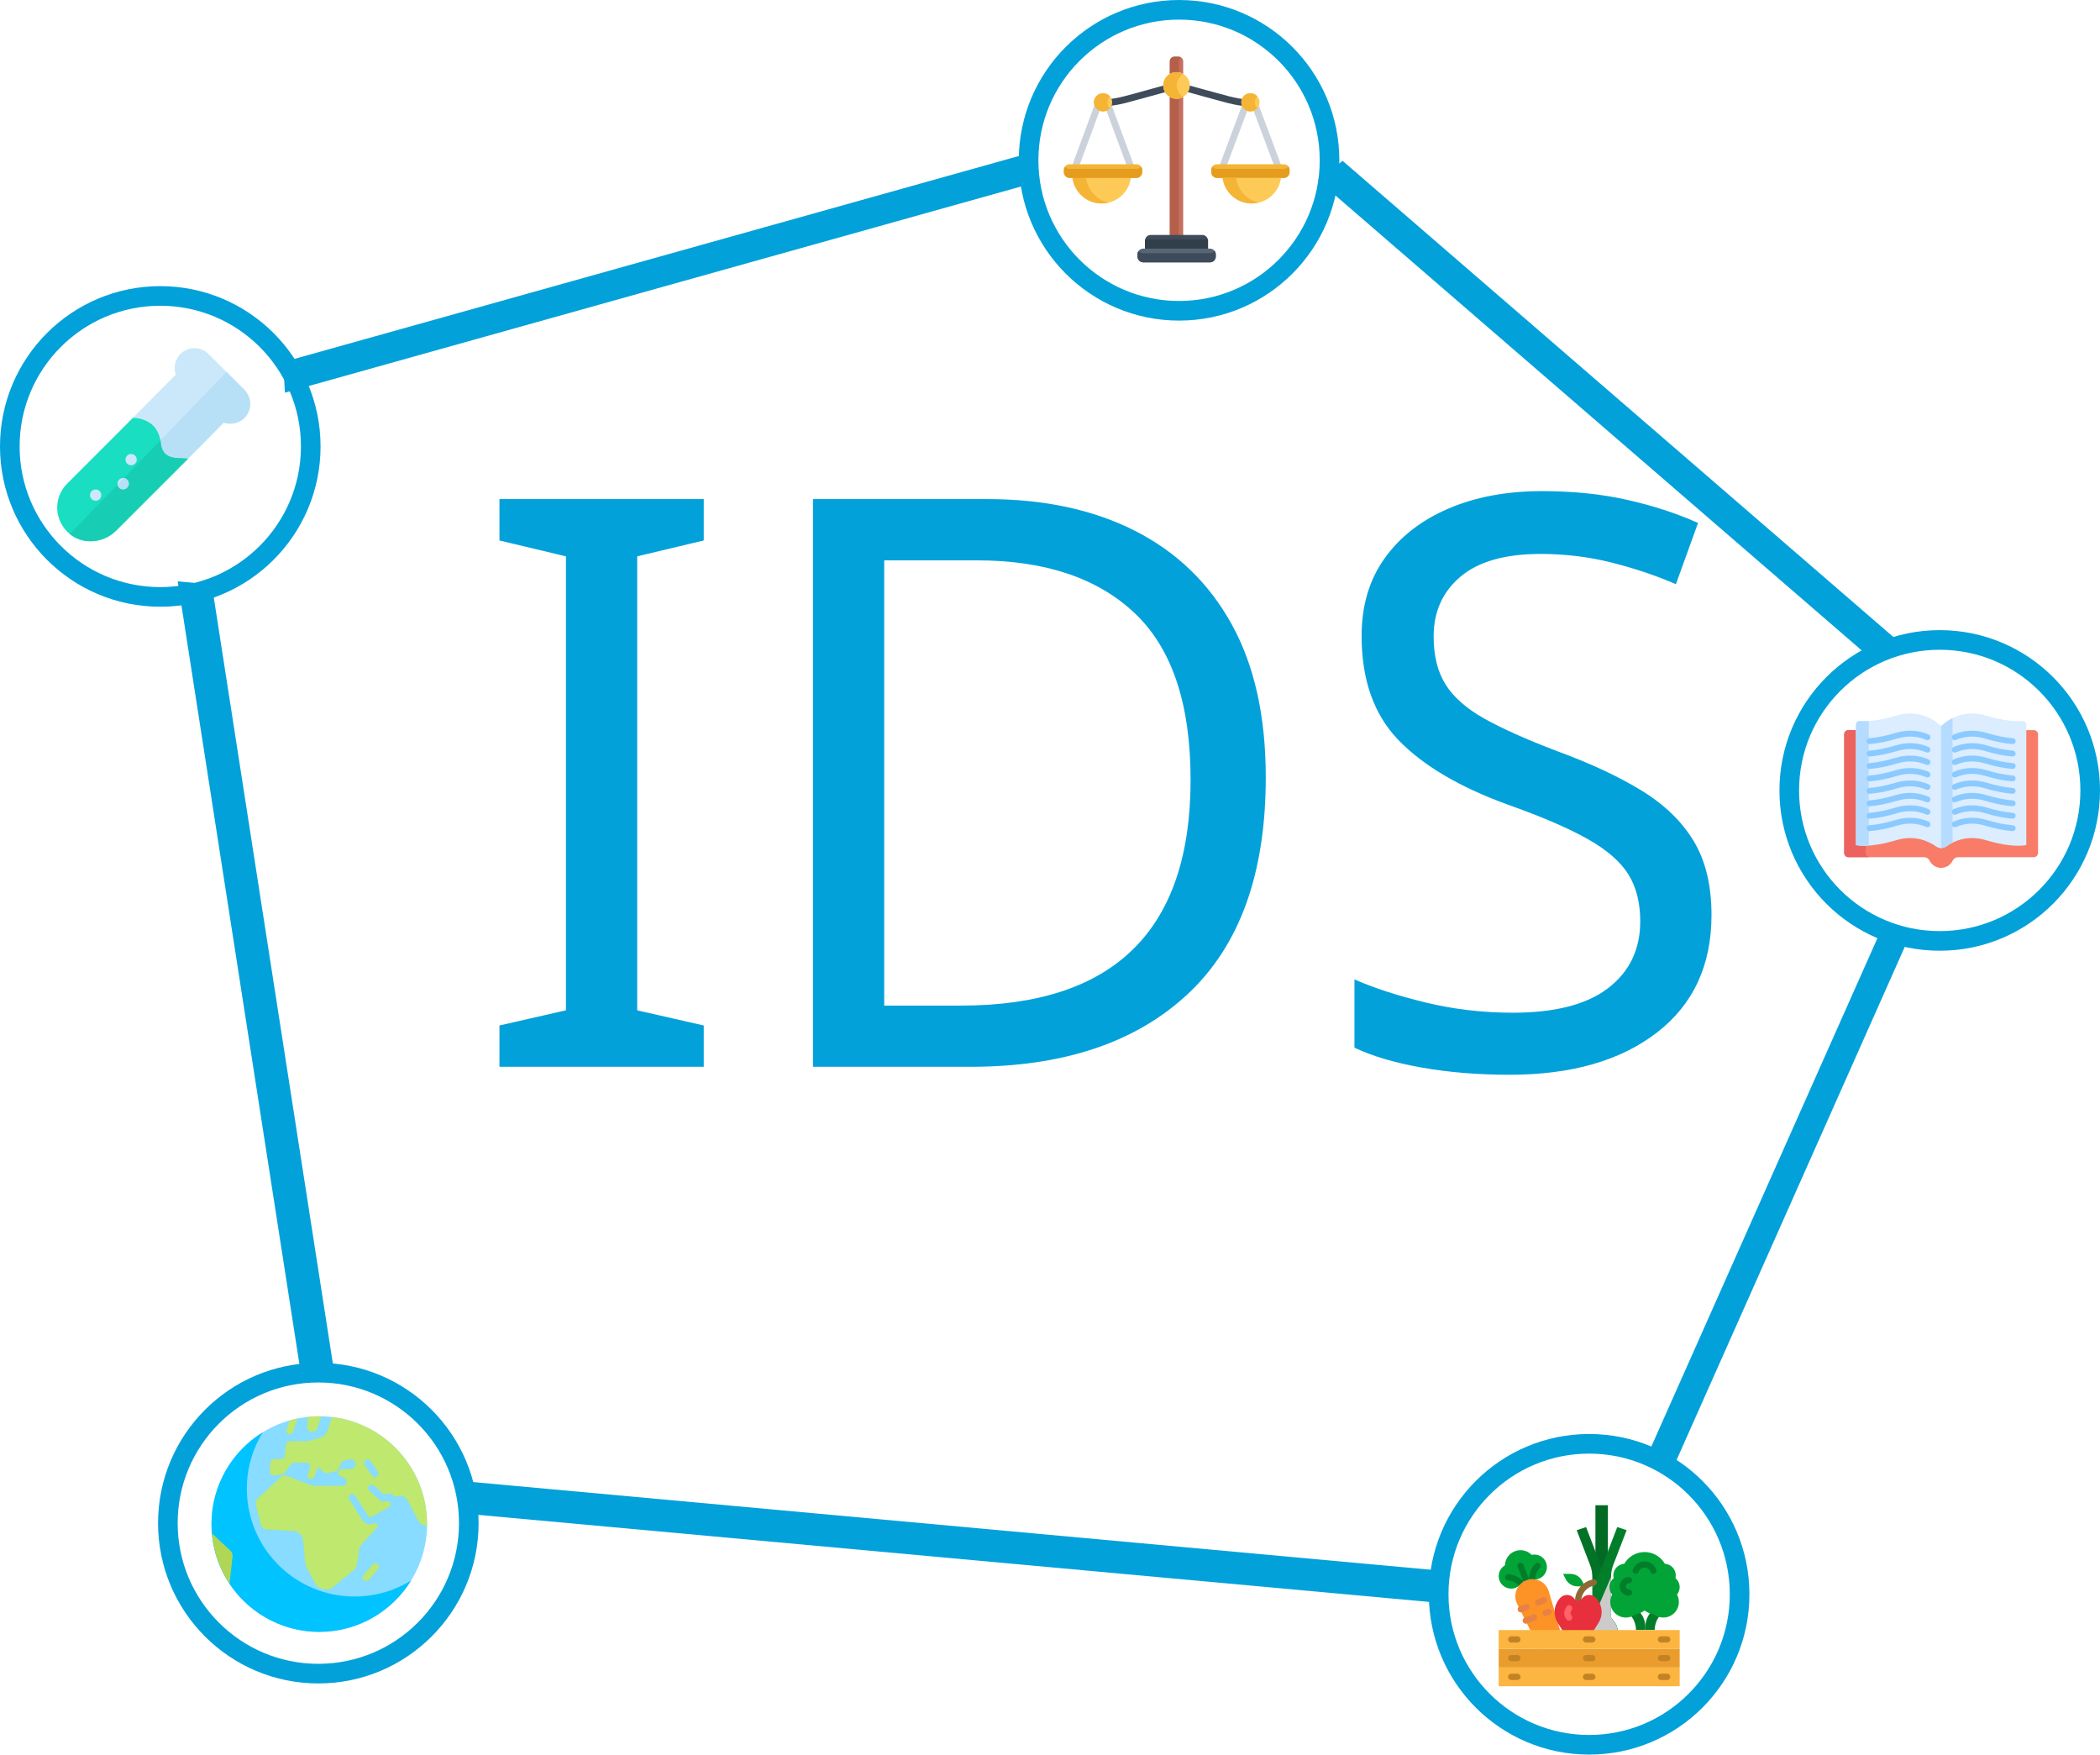
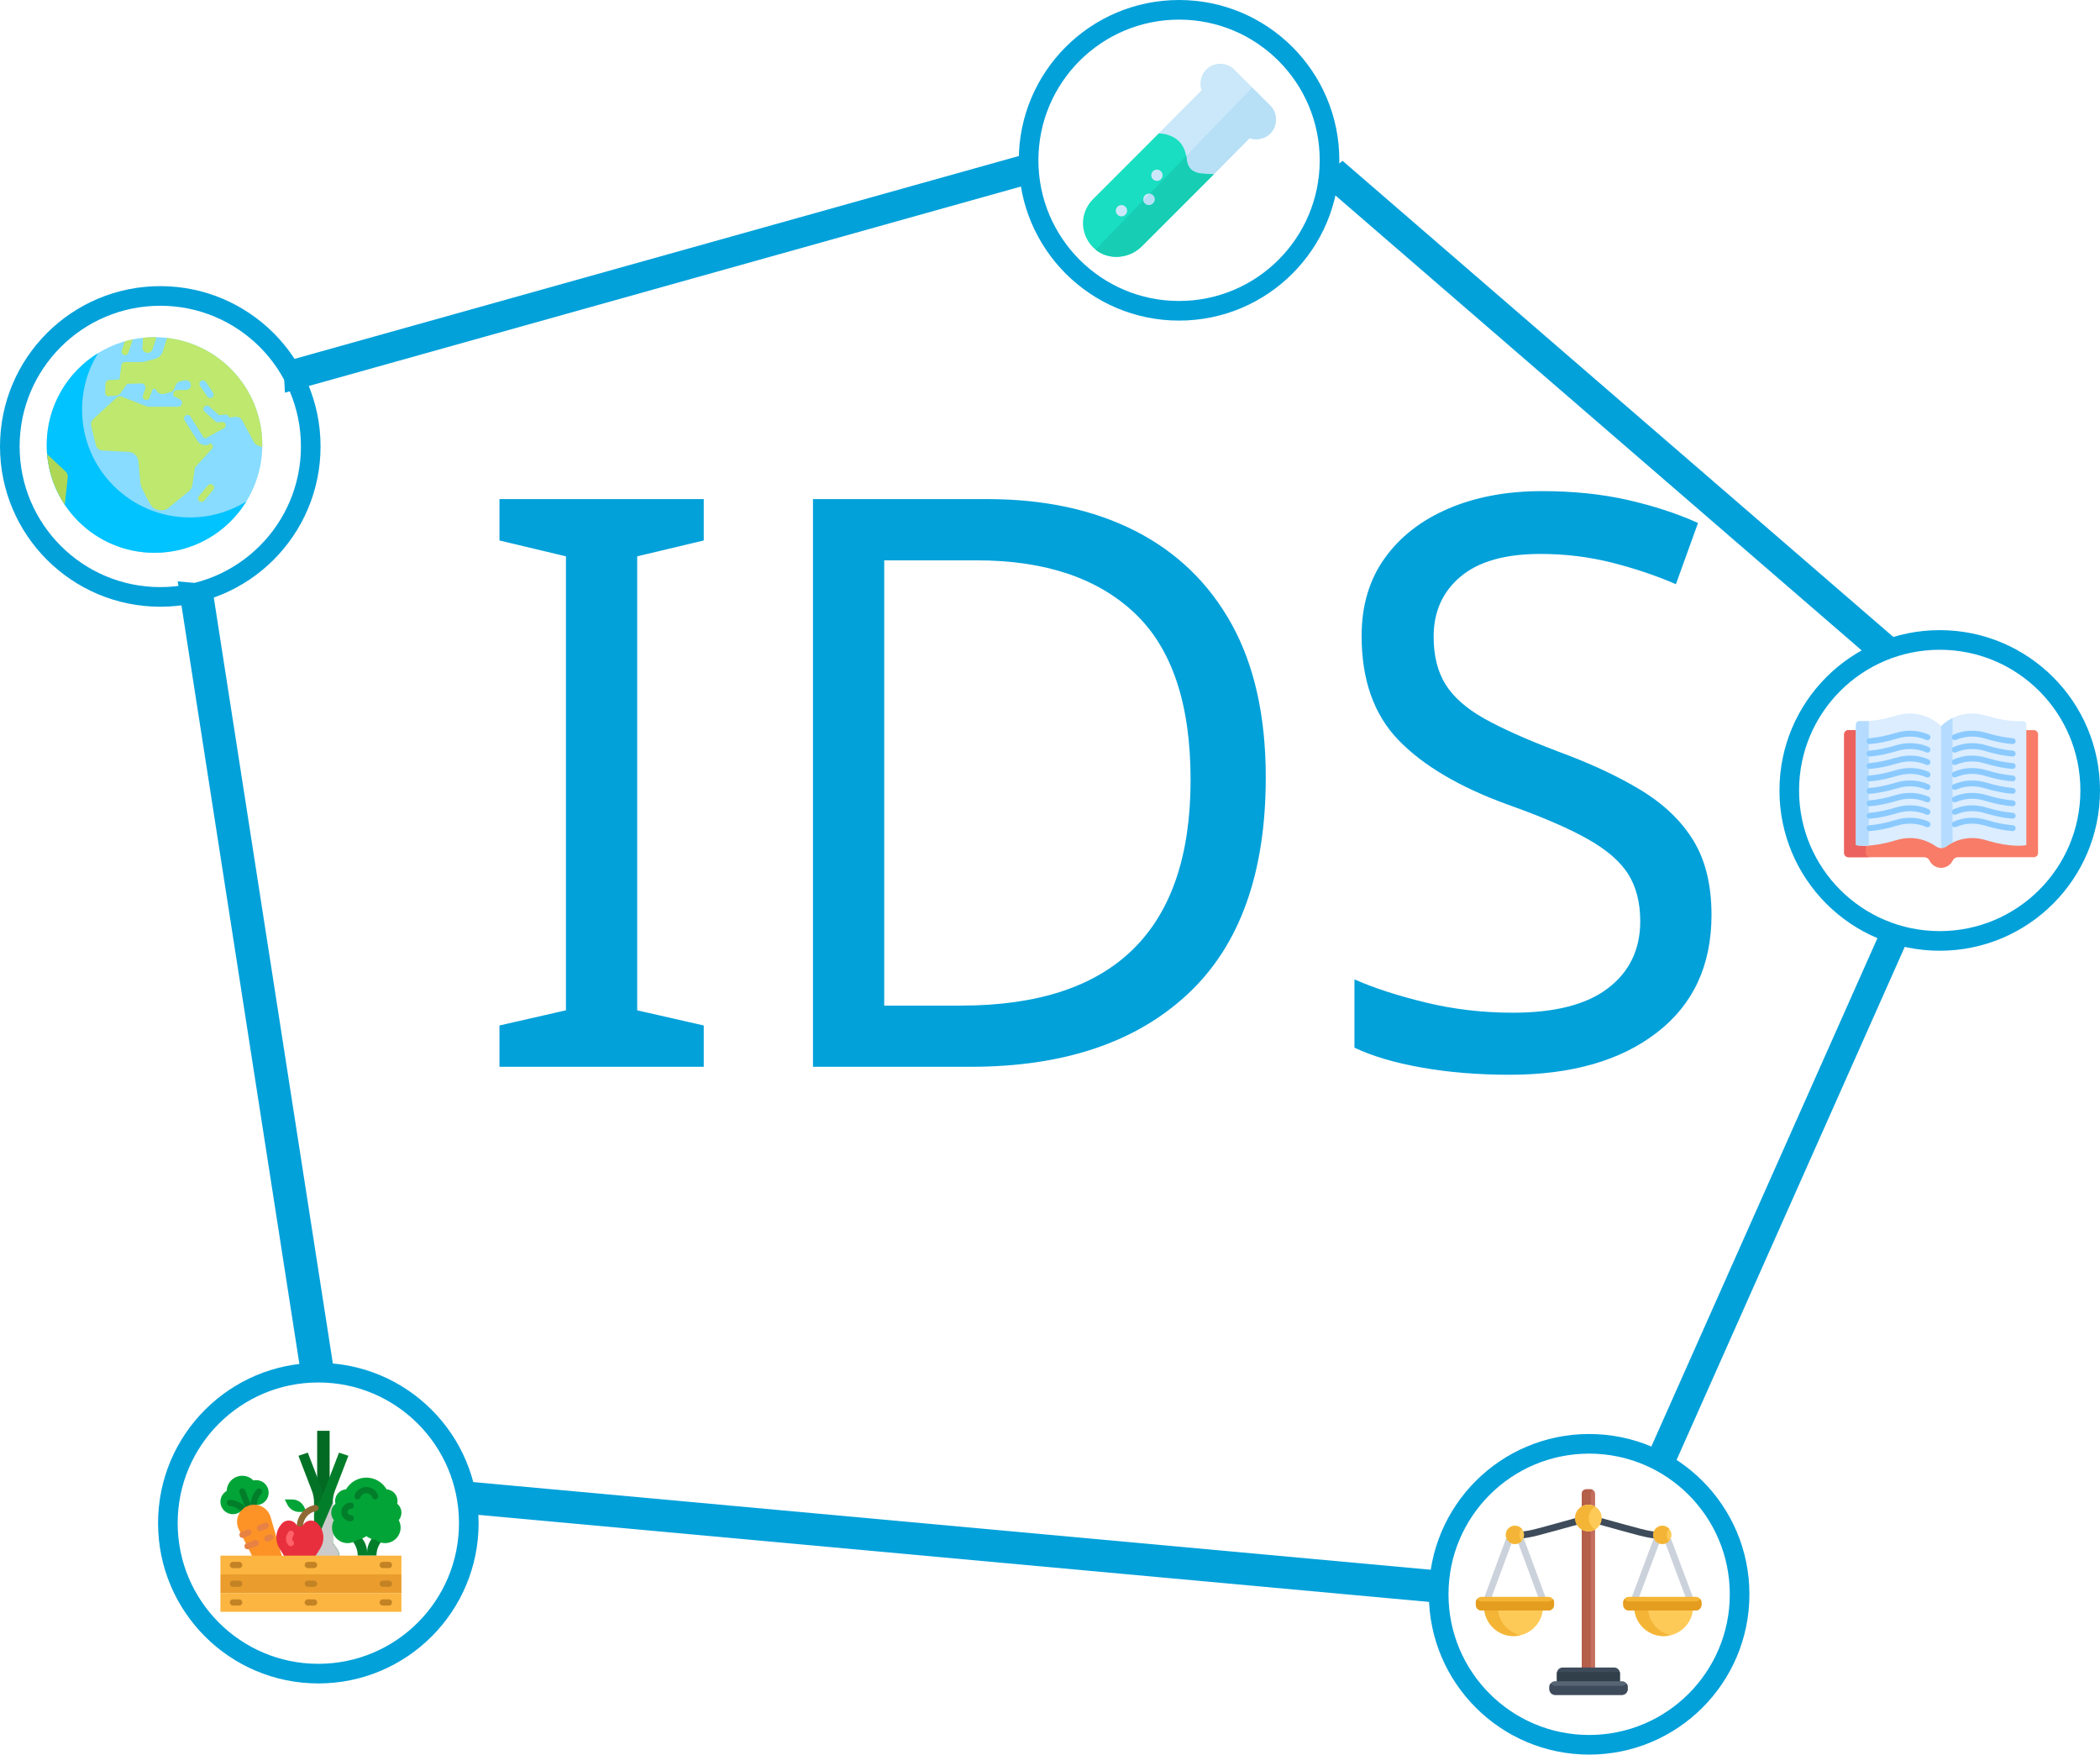
<svg xmlns="http://www.w3.org/2000/svg" width="466.43" height="389.659" version="1.1" id="svg4">
  <defs id="defs8" />
  <text xml:space="preserve" style="font-style:normal;font-variant:normal;font-weight:normal;font-stretch:normal;font-size:176.202px;line-height:1.25;font-family:'TheSans B6 SemiBold';-inkscape-font-specification:'TheSans B6 SemiBold, ';letter-spacing:0px;word-spacing:0px;fill:#03a1da;fill-opacity:1;stroke:none;stroke-width:4.405" x="104.121" y="236.417" id="text830" transform="scale(0.9979162,1.002088)">
    <tspan id="tspan828" x="104.121" y="236.417" style="font-style:normal;font-variant:normal;font-weight:normal;font-stretch:normal;font-family:'TheSans B6 SemiBold';-inkscape-font-specification:'TheSans B6 SemiBold, ';fill:#03a1da;fill-opacity:1;stroke-width:4.405">IDS</tspan>
  </text>
  <flowRoot xml:space="preserve" id="flowRoot819-3" style="font-style:normal;font-weight:normal;font-size:40px;line-height:1.25;font-family:sans-serif;letter-spacing:0px;word-spacing:0px;fill:#03a1da;fill-opacity:1;stroke:none" transform="matrix(0.06832167,0,0,0.06832167,89.58225,245.8653)">
    <flowRegion id="flowRegion821-6" style="fill:#03a1da;fill-opacity:1">
      <rect id="rect823-7" width="3657.31" height="1009.874" x="389.761" y="75.209" style="fill:#03a1da;fill-opacity:1" />
    </flowRegion>
    <flowPara style="font-style:normal;font-variant:normal;font-weight:normal;font-stretch:normal;font-size:320px;font-family:'TheSans B6 SemiBold';-inkscape-font-specification:'TheSans B6 SemiBold, ';fill:#03a1da;fill-opacity:1" id="flowPara4563">Institute of Data Science</flowPara>
  </flowRoot>
-   <g id="g882" transform="matrix(0.09789968,0,0,0.09789968,236.2997,10.36019)">
+   <g id="g882" transform="matrix(0.09789968,0,0,0.09789968,327.7892,328.5073)">
    <path id="path818" d="m 151.977,297.818 c -4.385,32.7 -32.377,57.924 -66.278,57.924 -33.901,0 -61.892,-25.224 -66.278,-57.924 z" style="fill:#feca57" />
    <path id="path820" d="M 148.13,284.974 90.424,128.943 c -1.48,-4.002 0.564,-8.447 4.567,-9.927 4.001,-1.482 8.447,0.564 9.927,4.567 l 57.706,156.031 c 1.48,4.002 -0.564,8.447 -4.567,9.927 -3.997,1.479 -8.445,-0.561 -9.927,-4.567 z" style="fill:#ccd2db" />
    <path id="path822" d="m 19.566,289.541 c -4.002,-1.48 -6.047,-5.925 -4.567,-9.927 L 72.705,123.583 c 1.48,-4.002 5.922,-6.049 9.927,-4.567 4.002,1.48 6.047,5.925 4.567,9.927 L 29.493,284.974 c -1.48,4.002 -5.925,6.047 -9.927,4.567 z" style="fill:#ccd2db" />
    <path id="path824" d="m 353.916,289.531 c -3.997,-1.495 -6.025,-5.948 -4.53,-9.944 l 57.706,-154.278 c 1.496,-3.997 5.948,-6.024 9.944,-4.53 3.997,1.495 6.026,5.948 4.53,9.944 L 363.86,285.001 c -1.495,3.997 -5.948,6.024 -9.944,4.53 z" style="fill:#ccd2db" />
    <path id="path826" d="M 482.517,285.001 424.811,130.723 c -1.495,-3.997 0.533,-8.449 4.53,-9.944 3.998,-1.494 8.449,0.533 9.944,4.53 l 57.706,154.278 c 1.495,3.997 -0.533,8.449 -4.53,9.944 -3.994,1.494 -8.448,-0.531 -9.944,-4.53 z" style="fill:#ccd2db" />
    <g id="g830">
      <path id="path828" d="m 101.321,134.48 c -3.942,0 -7.308,-3.002 -7.684,-7.005 -0.399,-4.249 2.722,-8.017 6.971,-8.416 25.676,-2.411 32.516,-5.334 134.295,-33.25 4.115,-1.128 8.367,1.292 9.496,5.408 1.129,4.115 -1.292,8.367 -5.408,9.496 -102.314,28.063 -109.932,31.197 -136.938,33.733 -0.246,0.023 -0.49,0.034 -0.732,0.034 z" style="fill:#3e4b5a" />
    </g>
    <g id="g834">
      <path id="path832" d="m 412.574,135.02 c -0.242,0 -0.485,-0.011 -0.731,-0.034 -28.034,-2.633 -35.536,-5.772 -142.381,-35.077 -4.115,-1.129 -6.537,-5.38 -5.408,-9.496 1.129,-4.115 5.382,-6.536 9.496,-5.408 106.996,29.346 113.421,32.123 139.738,34.594 4.249,0.399 7.37,4.167 6.971,8.416 -0.376,4.003 -3.743,7.005 -7.685,7.005 z" style="fill:#3e4b5a" />
    </g>
    <path id="path836" d="m 255.49,57.83 c 5.529,0 10.707,1.495 15.163,4.091 V 33.249 c 0,-5.782 -4.687,-10.47 -10.47,-10.47 h -9.387 c -5.782,0 -10.47,4.688 -10.47,10.47 v 28.672 c 4.458,-2.598 9.635,-4.091 15.164,-4.091 z" style="fill:#c46f5f" />
    <path id="path838" d="M 270.653,430.215 V 114.078 c -4.456,2.597 -9.634,4.091 -15.163,4.091 -5.529,0 -10.707,-1.495 -15.163,-4.091 v 316.137 z" style="fill:#c46f5f" />
    <g id="g842">
      <path id="path840" d="m 260.738,33.249 c 0,-3.757 1.985,-7.042 4.958,-8.889 -1.602,-0.996 -3.487,-1.581 -5.512,-1.581 h -9.387 c -5.782,0 -10.47,4.688 -10.47,10.47 v 28.672 c 4.456,-2.598 9.634,-4.091 15.163,-4.091 1.792,0 3.542,0.173 5.248,0.473 z" style="fill:#b45f4a" />
    </g>
    <g id="g846">
      <path id="path844" d="m 255.49,118.17 c -5.529,0 -10.707,-1.494 -15.163,-4.091 v 316.137 h 20.411 v -312.52 c -1.706,0.301 -3.456,0.474 -5.248,0.474 z" style="fill:#b45f4a" />
    </g>
    <path id="path848" d="m 347.374,266.77 h 151.63 c 7.148,0 12.997,5.848 12.997,12.997 v 5.055 c 0,7.148 -5.849,12.997 -12.997,12.997 h -151.63 c -7.148,0 -12.997,-5.848 -12.997,-12.997 v -5.055 c 0,-7.149 5.849,-12.997 12.997,-12.997 z" style="fill:#f4b537" />
    <path id="path850" d="M 499.003,277.213 H 347.374 c -4.235,0 -8.002,-2.062 -10.379,-5.222 -1.635,2.174 -2.618,4.862 -2.618,7.775 v 5.055 c 0,7.148 5.848,12.997 12.997,12.997 h 151.629 c 7.148,0 12.997,-5.848 12.997,-12.997 v -5.055 c 0,-2.913 -0.983,-5.602 -2.618,-7.775 -2.377,3.16 -6.143,5.222 -10.379,5.222 z" style="fill:#e59d1f" />
    <path id="path852" d="m 492.579,297.818 c -4.385,32.7 -32.377,57.924 -66.278,57.924 -33.901,0 -61.892,-25.224 -66.278,-57.924 z" style="fill:#feca57" />
    <path id="path854" d="M 50.329,297.818 H 19.421 c 4.386,32.7 32.377,57.924 66.278,57.924 5.32,0 10.493,-0.622 15.454,-1.796 -26.65,-6.306 -47.127,-28.559 -50.824,-56.128 z" style="fill:#f4b537" />
    <path id="path856" d="m 390.931,297.818 h -30.907 c 4.386,32.7 32.377,57.924 66.278,57.924 5.32,0 10.493,-0.622 15.454,-1.796 -26.651,-6.306 -47.127,-28.559 -50.825,-56.128 z" style="fill:#f4b537" />
    <circle id="circle858" r="20.712" cy="126.263" cx="88.812" style="fill:#feca57" />
    <circle id="circle860" r="20.712" cy="126.263" cx="423.189" style="fill:#feca57" />
    <path id="path862" d="M 313.976,427.125 H 197.005 c -7.148,0 -12.997,5.848 -12.997,12.997 v 21.142 h 142.965 v -21.142 c 0,-7.149 -5.849,-12.997 -12.997,-12.997 z" style="fill:#3e4b5a" />
    <path id="path864" d="m 184.264,437.568 c -0.167,0.827 -0.257,1.68 -0.257,2.553 v 21.142 h 142.965 v -21.142 c 0,-0.874 -0.09,-1.727 -0.257,-2.553 z" style="fill:#303f49" />
    <path id="path866" d="m 331.581,458.173 h -151.63 c -7.148,0 -12.997,5.848 -12.997,12.997 v 5.055 c 0,7.148 5.849,12.997 12.997,12.997 h 151.63 c 7.148,0 12.997,-5.848 12.997,-12.997 v -5.055 c 0,-7.149 -5.849,-12.997 -12.997,-12.997 z" style="fill:#576574" />
    <path id="path868" d="m 331.581,468.616 h -151.63 c -4.235,0 -8.002,-2.062 -10.378,-5.222 -1.635,2.174 -2.618,4.862 -2.618,7.775 v 5.055 c 0,7.148 5.849,12.997 12.997,12.997 h 151.63 c 7.148,0 12.997,-5.848 12.997,-12.997 v -5.055 c 0,-2.913 -0.983,-5.602 -2.618,-7.775 -2.378,3.16 -6.145,5.222 -10.38,5.222 z" style="fill:#3e4b5a" />
    <circle id="circle870" r="30.17" cy="87.999" cx="255.49" style="fill:#feca57" />
    <path id="path872" d="m 99.007,126.263 c 0,-5.287 1.998,-10.096 5.258,-13.756 -3.794,-4.258 -9.302,-6.956 -15.454,-6.956 -11.439,0 -20.712,9.273 -20.712,20.712 0,11.439 9.273,20.712 20.712,20.712 6.152,0 11.66,-2.697 15.454,-6.956 -3.26,-3.66 -5.258,-8.469 -5.258,-13.756 z" style="fill:#f4b537" />
    <path id="path874" d="m 433.385,126.263 c 0,-5.287 1.998,-10.096 5.258,-13.756 -3.793,-4.258 -9.302,-6.956 -15.454,-6.956 -11.439,0 -20.712,9.273 -20.712,20.712 0,11.439 9.273,20.712 20.712,20.712 6.152,0 11.66,-2.697 15.454,-6.956 -3.261,-3.66 -5.258,-8.469 -5.258,-13.756 z" style="fill:#f4b537" />
    <path id="path876" d="m 256.228,87.999 c 0,-11.013 5.904,-20.644 14.716,-25.912 -4.52,-2.702 -9.804,-4.258 -15.454,-4.258 -16.662,0 -30.17,13.508 -30.17,30.17 0,16.662 13.508,30.17 30.17,30.17 5.649,0 10.933,-1.556 15.454,-4.258 -8.813,-5.267 -14.716,-14.899 -14.716,-25.912 z" style="fill:#f4b537" />
    <path id="path878" d="m 12.997,266.77 h 151.63 c 7.148,0 12.997,5.848 12.997,12.997 v 5.055 c 0,7.148 -5.849,12.997 -12.997,12.997 H 12.997 C 5.848,297.818 0,291.969 0,284.821 v -5.055 C 0,272.618 5.848,266.77 12.997,266.77 Z" style="fill:#f4b537" />
    <path id="path880" d="M 164.626,277.213 H 12.997 c -4.235,0 -8.002,-2.062 -10.379,-5.222 C 0.983,274.165 0,276.853 0,279.766 v 5.055 c 0,7.148 5.848,12.997 12.997,12.997 h 151.629 c 7.148,0 12.997,-5.848 12.997,-12.997 v -5.055 c 0,-2.913 -0.983,-5.602 -2.618,-7.775 -2.377,3.16 -6.144,5.222 -10.379,5.222 z" style="fill:#e59d1f" />
  </g>
-   <g id="g4783" transform="matrix(0.09351828,0,0,0.09351828,46.97246,314.5262)">
+   <g id="g4783" transform="matrix(0.09351828,0,0,0.09351828,10.37669,74.88294)">
    <circle id="circle4707" r="256" cy="256" cx="256" style="fill:#87dcff" />
    <path id="path4709" d="M 285.809,1.783 275.24,34.711 c -2.558,7.969 -8.966,14.108 -17.038,16.321 l -26.512,7.269 c -2.134,0.585 -4.338,0.882 -6.551,0.882 h -39.672 c -4.139,0 -7.638,3.064 -8.185,7.166 l -4.55,34.124 -25.34,1.327 c -4.261,0.223 -7.65,3.655 -7.82,7.918 l -0.877,22.023 c -0.198,4.959 3.992,8.971 8.937,8.559 l 16.882,-1.407 c 4.34,-0.362 8.304,-2.61 10.842,-6.149 l 15.613,-21.776 33.393,-1.193 c 7.142,-0.255 12.188,6.931 9.595,13.591 -5.819,14.943 -5.827,16.223 -5.827,17.537 0,4.565 3.694,8.258 8.258,8.258 4.081,0 7.476,-2.968 8.137,-6.855 0.564,-1.903 3.086,-8.501 6.388,-16.877 1.379,-3.498 6.13,-4.013 8.202,-0.875 l 2.135,3.231 c 3.947,5.975 11.296,8.725 18.196,6.81 l 14.746,-4.092 c 4.11,-1.14 7.429,-4.174 8.933,-8.165 l 2.828,-7.504 c 1.997,-5.299 6.57,-9.205 12.116,-10.35 l 9.53,-1.967 c 6.485,-1.338 13.361,2.583 14.49,9.108 1.153,6.666 -3.531,12.722 -10.038,13.468 l -22.979,0.617 c -4.673,0.126 -8.427,3.891 -8.538,8.565 l -0.052,2.2 c -0.042,1.767 0.933,3.402 2.507,4.205 l 13.214,6.742 c 5.03,2.566 6.669,8.962 3.494,13.632 v 0 c -1.747,2.569 -4.651,4.106 -7.758,4.106 h -69.693 c -1.824,0 -3.632,-0.343 -5.329,-1.012 L 178.435,141.11 c -4.328,-1.705 -9.249,-0.782 -12.665,2.375 l -55.386,51.19 c -4.415,4.081 -6.264,10.239 -4.827,16.077 l 11.261,45.747 c 1.738,7.061 7.89,12.154 15.151,12.545 l 62.398,3.355 c 12.277,0.66 22.212,10.224 23.34,22.466 l 4.733,51.387 c 0.354,3.844 1.367,7.551 3.036,11.033 5.258,10.969 17.517,35.902 24.332,44.521 8.774,11.097 30.391,11.537 37.677,4.903 l 50.734,-41.515 c 4.24,-3.86 7.009,-9.071 7.837,-14.745 L 352,309.677 392.287,265.279 c 3.924,-4.326 2.162,-10.959 -2.832,-13.102 l -0.722,0.484 c -3.056,2.048 -6.581,3.29 -10.226,3.613 -0.645,0.056 -1.29,0.089 -1.935,0.089 -7.468,0 -14.395,-3.79 -18.419,-10.194 L 327.395,197.33 c -2.427,-3.863 -1.266,-8.96 2.589,-11.395 3.887,-2.411 8.96,-1.258 11.395,2.589 l 30.758,48.847 c 1.056,1.694 2.927,2.613 4.927,2.452 0.879,-0.081 1.742,-0.387 2.484,-0.879 l 41.575,-22.784 c 4.333,-2.375 5.481,-8.081 2.402,-11.946 v 0 c -1.712,-2.149 -4.41,-3.264 -7.139,-2.951 l -8.733,1.004 c -2.346,0.27 -4.695,-0.477 -6.455,-2.051 l -26.15,-23.392 c -3.395,-3.04 -3.685,-8.258 -0.645,-11.661 3.032,-3.403 8.25,-3.685 11.661,-0.645 l 23.387,20.919 14.21,-1.637 c 2.944,-0.363 5.863,0.927 7.613,3.331 l 2.734,3.742 13.85,-1.662 c 6.731,-0.808 13.271,2.579 16.496,8.542 l 27.968,51.713 c 2.029,3.752 5.431,6.574 9.494,7.873 l 10.061,3.534 C 511.907,259.247 512,257.635 512,256.002 512,124.705 413.14,16.559 285.809,1.783 Z M 392.75,143.097 c -1.411,0.96 -3.024,1.419 -4.613,1.419 -2.653,0 -5.258,-1.274 -6.847,-3.637 l -17.202,-25.46 c -2.556,-3.774 -1.565,-8.911 2.218,-11.46 3.766,-2.565 8.919,-1.556 11.46,2.218 l 17.202,25.46 c 2.556,3.774 1.564,8.911 -2.218,11.46 z" style="fill:#bee86e" />
    <path id="path4711" d="m 339.957,428.043 c -141.385,0 -256,-114.615 -256,-256 0,-49.18 13.896,-95.102 37.935,-134.107 C 48.766,83.005 0,163.795 0,256 c 0,141.385 114.615,256 256,256 92.205,0 172.996,-48.766 218.065,-121.893 -39.006,24.04 -84.927,37.936 -134.108,37.936 z" style="fill:#00c3ff" />
    <g id="g4717">
      <path id="path4713" d="m 367.476,391.226 c -1.871,0 -3.758,-0.637 -5.306,-1.935 -3.492,-2.935 -3.944,-8.145 -1.008,-11.637 l 21.677,-25.806 c 2.927,-3.484 8.145,-3.944 11.637,-1.008 3.492,2.936 3.944,8.145 1.008,11.637 l -21.677,25.806 c -1.63,1.943 -3.976,2.943 -6.331,2.943 z" style="fill:#bee86e" />
      <path id="path4715" d="m 185.573,9.891 -7.347,21.892 c -1.452,4.323 0.879,9.008 5.202,10.46 0.871,0.29 1.758,0.427 2.629,0.427 3.452,0 6.669,-2.177 7.831,-5.629 l 10.696,-31.87 c -6.438,1.311 -12.759,2.934 -19.011,4.72 z" style="fill:#bee86e" />
    </g>
    <path id="path4719" d="m 42.874,397.811 7.145,-64.914 c 0.571,-5.095 -1.257,-10.166 -4.947,-13.725 L 1.001,277.96 c 3.748,44.083 18.625,84.982 41.873,119.851 z" style="fill:#afd755" />
    <path id="path4721" d="m 256,0 c -9.261,0 -18.399,0.519 -27.406,1.478 l -0.86,19.377 c -2.161,6.492 1.339,13.508 7.831,15.669 1.298,0.435 2.621,0.637 3.919,0.637 5.185,0 10.024,-3.282 11.75,-8.468 L 260.758,0.12 C 259.169,0.091 257.596,0 256,0 Z" style="fill:#bee86e" />
    <g id="g4723" />
    <g id="g4725" />
    <g id="g4727" />
    <g id="g4729" />
    <g id="g4731" />
    <g id="g4733" />
    <g id="g4735" />
    <g id="g4737" />
    <g id="g4739" />
    <g id="g4741" />
    <g id="g4743" />
    <g id="g4745" />
    <g id="g4747" />
    <g id="g4749" />
    <g id="g4751" />
  </g>
  <g id="g4863" transform="matrix(0.08410132,0,0,0.08410132,409.6091,154.0607)">
    <path id="path4785" d="m 500.856,96.089 h -22.912 v 300.519 c 0,0 -30.804,8.972 -103.579,-12.96 -49.068,-14.788 -85.774,3.054 -104.483,16.247 -3.98,2.806 -8.708,7.446 -13.577,7.446 H 256 255.696 c -4.869,0 -9.598,-4.639 -13.577,-7.445 C 223.41,386.703 186.703,368.86 137.635,383.648 64.861,405.58 34.056,396.608 34.056,396.608 V 96.089 H 11.144 C 4.989,96.089 0,101.078 0,107.233 v 313.324 c 0,6.155 4.99,11.144 11.144,11.144 h 200.192 c 5.906,0 11.394,3.305 13.918,8.644 5.443,11.517 17.161,19.486 30.745,19.486 13.584,0 25.302,-7.969 30.745,-19.486 2.524,-5.34 8.012,-8.644 13.918,-8.644 h 200.192 c 6.155,0 11.144,-4.989 11.144,-11.144 V 107.233 C 512,101.078 507.01,96.089 500.856,96.089 Z" style="fill:#f87c68" />
    <g id="g4789">
      <path id="path4787" d="m 57.004,420.556 v -22.165 c -15.72,0.321 -22.946,-1.783 -22.946,-1.783 V 96.089 H 11.144 C 4.989,96.089 0,101.078 0,107.233 v 313.324 c 0,6.155 4.989,11.144 11.144,11.144 h 57.004 c -6.155,0 -11.144,-4.99 -11.144,-11.145 z" style="fill:#ec625e" />
    </g>
    <path id="path4791" d="M 471.08,72.106 C 456.235,73.297 424.541,72.867 374.364,57.745 301.59,35.812 256,85.658 256,85.658 l -7.94,10.431 v 300.19 l 7.94,10.656 v 0.407 h 0.303 c 4.87,0 9.599,-1.549 13.578,-4.355 18.709,-13.194 55.415,-31.035 104.483,-16.247 72.775,21.932 106.67,12.96 106.67,12.96 V 81.313 c 0,-5.387 -4.584,-9.638 -9.954,-9.207 z" style="fill:#dbedff" />
    <path id="path4793" d="M 286.225,64.285 C 266.782,73.873 256,85.658 256,85.658 l -7.94,10.431 v 300.19 l 7.94,10.656 v 0.407 h 0.303 c 4.87,0 9.599,-1.549 13.578,-4.355 4.451,-3.139 9.932,-6.538 16.344,-9.701 z" style="fill:#b5dcff" />
    <g id="g4797">
      <path id="path4795" d="m 445.1,132.951 c -0.199,0 -0.399,-0.007 -0.6,-0.023 -21.651,-1.662 -45.998,-6.533 -72.366,-14.48 -26.822,-8.085 -52.776,-6.87 -77.142,3.604 -3.921,1.686 -8.464,-0.128 -10.15,-4.047 -1.685,-3.921 0.127,-8.465 4.047,-10.15 27.799,-11.949 57.306,-13.361 87.703,-4.201 25.302,7.625 48.548,12.291 69.09,13.868 4.255,0.326 7.439,4.04 7.112,8.295 -0.31,4.053 -3.695,7.134 -7.694,7.134 z" style="fill:#8bcaff" />
    </g>
    <g id="g4801">
      <path id="path4799" d="m 445.1,165.788 c -0.199,0 -0.398,-0.007 -0.6,-0.023 -21.646,-1.66 -45.993,-6.532 -72.366,-14.48 -26.822,-8.084 -52.776,-6.871 -77.142,3.604 -3.921,1.685 -8.464,-0.127 -10.15,-4.047 -1.685,-3.921 0.127,-8.465 4.047,-10.15 27.799,-11.949 57.306,-13.362 87.703,-4.201 25.308,7.627 48.553,12.293 69.089,13.868 4.255,0.326 7.439,4.039 7.113,8.294 -0.309,4.054 -3.695,7.135 -7.694,7.135 z" style="fill:#8bcaff" />
    </g>
    <g id="g4805">
      <path id="path4803" d="m 445.1,329.976 c -0.199,0 -0.399,-0.007 -0.6,-0.023 -21.652,-1.662 -45.999,-6.534 -72.366,-14.481 -26.821,-8.082 -52.775,-6.869 -77.142,3.605 -3.921,1.686 -8.464,-0.128 -10.15,-4.047 -1.685,-3.921 0.127,-8.465 4.047,-10.15 27.799,-11.949 57.306,-13.363 87.703,-4.202 25.302,7.626 48.547,12.292 69.09,13.869 4.255,0.326 7.439,4.04 7.112,8.295 -0.31,4.053 -3.695,7.134 -7.694,7.134 z" style="fill:#8bcaff" />
    </g>
    <g id="g4809">
      <path id="path4807" d="m 445.1,362.814 c -0.199,0 -0.399,-0.007 -0.6,-0.023 -21.651,-1.662 -45.998,-6.533 -72.366,-14.48 -26.822,-8.084 -52.776,-6.87 -77.142,3.604 -3.921,1.685 -8.464,-0.128 -10.15,-4.047 -1.685,-3.921 0.127,-8.465 4.047,-10.15 27.799,-11.949 57.306,-13.361 87.703,-4.201 25.302,7.625 48.548,12.291 69.09,13.868 4.255,0.326 7.439,4.04 7.112,8.295 -0.31,4.052 -3.695,7.134 -7.694,7.134 z" style="fill:#8bcaff" />
    </g>
    <g id="g4813">
      <path id="path4811" d="m 445.1,198.626 c -0.199,0 -0.399,-0.007 -0.6,-0.023 -21.652,-1.662 -45.999,-6.534 -72.366,-14.481 -26.821,-8.082 -52.775,-6.869 -77.142,3.605 -3.921,1.685 -8.464,-0.128 -10.15,-4.047 -1.685,-3.921 0.127,-8.465 4.047,-10.15 27.799,-11.949 57.306,-13.363 87.703,-4.202 25.302,7.626 48.547,12.292 69.09,13.869 4.255,0.326 7.439,4.04 7.112,8.295 -0.31,4.053 -3.695,7.134 -7.694,7.134 z" style="fill:#8bcaff" />
    </g>
    <g id="g4817">
      <path id="path4815" d="m 445.1,264.301 c -0.198,0 -0.398,-0.007 -0.599,-0.022 -21.646,-1.661 -45.993,-6.533 -72.366,-14.481 -26.822,-8.084 -52.776,-6.87 -77.142,3.604 -3.921,1.686 -8.464,-0.128 -10.15,-4.047 -1.685,-3.921 0.127,-8.465 4.047,-10.15 27.799,-11.949 57.306,-13.362 87.703,-4.201 25.308,7.627 48.553,12.293 69.089,13.867 4.255,0.327 7.439,4.04 7.113,8.295 -0.31,4.052 -3.696,7.135 -7.695,7.135 z" style="fill:#8bcaff" />
    </g>
    <g id="g4821">
      <path id="path4819" d="m 445.1,231.464 c -0.199,0 -0.399,-0.007 -0.6,-0.023 -21.651,-1.662 -45.998,-6.533 -72.366,-14.48 -26.82,-8.083 -52.774,-6.872 -77.142,3.604 -3.921,1.685 -8.464,-0.128 -10.15,-4.047 -1.685,-3.921 0.127,-8.465 4.047,-10.15 27.799,-11.949 57.306,-13.363 87.703,-4.201 25.302,7.625 48.548,12.291 69.089,13.868 4.255,0.326 7.439,4.04 7.112,8.295 -0.309,4.052 -3.694,7.134 -7.693,7.134 z" style="fill:#8bcaff" />
    </g>
    <g id="g4825">
      <path id="path4823" d="m 445.1,297.138 c -0.198,0 -0.398,-0.007 -0.599,-0.022 -21.65,-1.661 -45.997,-6.533 -72.366,-14.481 -26.821,-8.083 -52.775,-6.87 -77.142,3.605 -3.921,1.686 -8.464,-0.127 -10.15,-4.047 -1.685,-3.921 0.127,-8.465 4.047,-10.15 27.799,-11.949 57.306,-13.364 87.703,-4.202 25.304,7.626 48.549,12.292 69.089,13.867 4.255,0.327 7.439,4.04 7.113,8.295 -0.31,4.053 -3.696,7.135 -7.695,7.135 z" style="fill:#8bcaff" />
    </g>
    <path id="path4827" d="M 40.92,72.106 C 55.765,73.297 87.459,72.867 137.636,57.745 210.41,35.812 256,85.658 256,85.658 v 321.684 h -0.304 c -4.869,0 -9.598,-1.549 -13.578,-4.355 -18.709,-13.194 -55.415,-31.035 -104.483,-16.248 -72.775,21.932 -106.67,12.96 -106.67,12.96 V 81.313 c 0.001,-5.387 4.585,-9.638 9.955,-9.207 z" style="fill:#dbedff" />
    <path id="path4829" d="M 64.962,72.061 C 54.5,72.772 46.513,72.554 40.92,72.106 c -5.37,-0.431 -9.954,3.82 -9.954,9.207 v 318.386 c 0,0 11.038,2.909 33.996,1.352 z" style="fill:#b5dcff" />
    <g id="g4833">
      <path id="path4831" d="m 66.9,132.951 c -3.999,0 -7.384,-3.081 -7.695,-7.135 -0.327,-4.255 2.858,-7.969 7.112,-8.295 20.542,-1.577 43.787,-6.243 69.09,-13.868 30.398,-9.162 59.905,-7.748 87.703,4.201 3.92,1.685 5.732,6.229 4.047,10.15 -1.685,3.921 -6.229,5.731 -10.15,4.047 -24.366,-10.475 -50.32,-11.686 -77.142,-3.604 -26.367,7.947 -50.714,12.818 -72.366,14.48 -0.2,0.017 -0.401,0.024 -0.599,0.024 z" style="fill:#8bcaff" />
    </g>
    <g id="g4837">
      <path id="path4835" d="m 66.9,165.788 c -3.999,0 -7.385,-3.082 -7.695,-7.136 -0.326,-4.255 2.858,-7.968 7.113,-8.294 20.537,-1.575 43.782,-6.241 69.089,-13.868 30.398,-9.162 59.905,-7.748 87.703,4.201 3.92,1.685 5.732,6.229 4.047,10.15 -1.685,3.921 -6.229,5.732 -10.15,4.047 -24.366,-10.476 -50.32,-11.685 -77.142,-3.604 -26.373,7.948 -50.72,12.82 -72.366,14.48 -0.201,0.017 -0.401,0.024 -0.599,0.024 z" style="fill:#8bcaff" />
    </g>
    <g id="g4841">
      <path id="path4839" d="m 66.9,329.976 c -3.999,0 -7.384,-3.082 -7.695,-7.135 -0.327,-4.255 2.858,-7.969 7.112,-8.295 20.543,-1.577 43.788,-6.243 69.089,-13.869 30.397,-9.16 59.905,-7.747 87.703,4.202 3.92,1.685 5.732,6.229 4.047,10.15 -1.685,3.92 -6.229,5.732 -10.15,4.047 -24.366,-10.474 -50.321,-11.688 -77.142,-3.605 -26.366,7.947 -50.713,12.819 -72.366,14.481 -0.199,0.017 -0.4,0.024 -0.598,0.024 z" style="fill:#8bcaff" />
    </g>
    <g id="g4845">
      <path id="path4843" d="m 66.9,362.814 c -3.999,0 -7.384,-3.082 -7.695,-7.135 -0.327,-4.255 2.858,-7.969 7.112,-8.295 20.542,-1.577 43.787,-6.243 69.09,-13.868 30.398,-9.162 59.905,-7.748 87.703,4.201 3.92,1.685 5.732,6.229 4.047,10.15 -1.685,3.921 -6.229,5.731 -10.15,4.047 -24.366,-10.476 -50.32,-11.685 -77.142,-3.604 -26.367,7.947 -50.714,12.818 -72.366,14.48 -0.2,0.016 -0.401,0.024 -0.599,0.024 z" style="fill:#8bcaff" />
    </g>
    <g id="g4849">
      <path id="path4847" d="m 66.9,198.626 c -3.999,0 -7.384,-3.082 -7.695,-7.135 -0.327,-4.255 2.858,-7.969 7.112,-8.295 20.543,-1.577 43.788,-6.243 69.089,-13.869 30.397,-9.16 59.905,-7.747 87.703,4.202 3.92,1.685 5.732,6.229 4.047,10.15 -1.685,3.92 -6.229,5.732 -10.15,4.047 -24.366,-10.474 -50.321,-11.688 -77.142,-3.605 -26.366,7.947 -50.713,12.819 -72.366,14.481 -0.199,0.017 -0.4,0.024 -0.598,0.024 z" style="fill:#8bcaff" />
    </g>
    <g id="g4853">
      <path id="path4851" d="m 66.9,264.301 c -3.999,0 -7.385,-3.082 -7.695,-7.136 -0.326,-4.255 2.858,-7.968 7.113,-8.295 20.537,-1.574 43.782,-6.24 69.089,-13.867 30.398,-9.163 59.905,-7.748 87.703,4.201 3.92,1.685 5.732,6.229 4.047,10.15 -1.685,3.921 -6.229,5.733 -10.15,4.047 -24.366,-10.476 -50.32,-11.685 -77.142,-3.604 -26.373,7.948 -50.72,12.82 -72.366,14.481 -0.201,0.016 -0.401,0.023 -0.599,0.023 z" style="fill:#8bcaff" />
    </g>
    <g id="g4857">
      <path id="path4855" d="m 66.9,231.464 c -3.999,0 -7.384,-3.081 -7.695,-7.135 -0.327,-4.255 2.858,-7.969 7.112,-8.295 20.542,-1.577 43.787,-6.243 69.09,-13.868 30.397,-9.162 59.905,-7.749 87.703,4.201 3.92,1.685 5.732,6.229 4.047,10.15 -1.685,3.921 -6.229,5.732 -10.15,4.047 -24.367,-10.476 -50.321,-11.686 -77.141,-3.604 -26.367,7.947 -50.715,12.818 -72.366,14.48 -0.201,0.017 -0.402,0.024 -0.6,0.024 z" style="fill:#8bcaff" />
    </g>
    <g id="g4861">
      <path id="path4859" d="m 66.9,297.138 c -3.999,0 -7.385,-3.081 -7.695,-7.136 -0.326,-4.255 2.858,-7.968 7.113,-8.295 20.54,-1.575 43.785,-6.241 69.089,-13.867 30.397,-9.16 59.905,-7.747 87.703,4.202 3.92,1.685 5.732,6.229 4.047,10.15 -1.685,3.921 -6.229,5.733 -10.15,4.047 -24.366,-10.474 -50.321,-11.687 -77.142,-3.605 -26.369,7.948 -50.716,12.82 -72.366,14.481 -0.201,0.016 -0.401,0.023 -0.599,0.023 z" style="fill:#8bcaff" />
    </g>
  </g>
-   <g id="g4991" transform="matrix(0.08373657,0,0,0.08373657,12.69862,77.32016)">
+   <g id="g4991" transform="matrix(0.08373657,0,0,0.08373657,240.5368,14.16294)">
    <path id="path4912" d="m 496.7,185.099 c -14.099,14.101 -36.299,18.9 -54.899,12.301 l -94.6,95.6 -82.2,7.8 c -9,-9 -14.101,-20.099 -16.8,-29.099 0,-0.3 0,-0.3 0,-0.601 -5.7,-18.6 -0.901,-30.601 -15,-44.399 L 200.8,184.701 314.6,70.199 C 308.001,51.3 312.5,30 326.901,15.3 c 20.7,-20.4 54,-20.4 74.399,0 L 449.001,62.999 496.7,110.7 c 20.4,20.7 20.4,53.999 0,74.399 z" style="fill:#cae8f9" />
    <path id="path4914" d="m 496.7,185.099 c -14.099,14.101 -36.299,18.9 -54.899,12.301 l -94.6,95.6 -82.2,7.8 c -9,-9 -14.101,-20.099 -16.8,-29.099 0,-0.3 0,-0.3 0,-0.601 L 449.001,62.998 496.7,110.7 c 20.4,20.7 20.4,53.999 0,74.399 z" style="fill:#b7e0f6" />
    <path id="path4916" d="M 347.201,293 156.699,483.501 C 138.1,502.402 112.901,512 88.601,512 68.502,512 49.001,505.701 33.4,492.801 13.601,476.6 1.6,452.9 0.1,427.401 -1.099,401.9 8.501,377.3 26.5,359.3 l 146.1,-146.1 28.2,-28.5 6.899,0.601 c 2.701,0 28.5,2.1 46.8,20.099 12.9,12.9 17.401,29.399 19.501,39 0.601,4.2 0.899,6.901 0.899,7.8 0,0.3 1.201,17.1 11.4,27.599 10.201,9.901 27.301,11.4 27.301,11.4 z" style="fill:#19dec1" />
    <path id="path4918" d="M 347.201,293 156.699,483.501 C 138.1,502.402 112.901,512 88.601,512 68.502,512 49.001,505.701 33.4,492.801 L 274,244.401 c 0.601,4.2 0.899,6.901 0.899,7.8 0,0.3 1.201,17.1 11.4,27.599 10.201,9.901 27.301,11.4 27.301,11.4 z" style="fill:#17ceb4" />
    <g id="g4926">
      <circle id="circle4920" r="15" cy="295.62" cx="196.17" style="fill:#cae8f9" />
      <circle id="circle4922" r="15" cy="389.69" cx="102.1" style="fill:#cae8f9" />
      <path id="path4924" d="m 185.5,369.8 c -5.7,6 -15.3,6 -21.301,0 -2.098,-2.1 -3.6,-5.099 -3.6,-8.099 -1.199,-4.501 0.3,-9.6 3.6,-12.9 3.602,-3.602 8.101,-4.801 12.601,-4.2 3.3,0.3 6.299,1.8 8.699,4.2 6.001,5.699 6.001,15.299 0.001,20.999 z" style="fill:#cae8f9" />
    </g>
    <path id="path4928" d="m 185.5,369.8 c -5.7,6 -15.3,6 -21.301,0 -2.098,-2.1 -3.6,-5.099 -3.6,-8.099 l 16.201,-17.1 c 3.3,0.3 6.299,1.8 8.699,4.2 6.001,5.699 6.001,15.299 0.001,20.999 z" style="fill:#b7e0f6" />
    <g id="g4930" />
    <g id="g4932" />
    <g id="g4934" />
    <g id="g4936" />
    <g id="g4938" />
    <g id="g4940" />
    <g id="g4942" />
    <g id="g4944" />
    <g id="g4946" />
    <g id="g4948" />
    <g id="g4950" />
    <g id="g4952" />
    <g id="g4954" />
    <g id="g4956" />
    <g id="g4958" />
  </g>
  <circle style="fill:none;fill-opacity:1;stroke:#03a1da;stroke-width:4.358;stroke-miterlimit:4;stroke-dasharray:none;stroke-opacity:1" id="path5023" cx="70.704" cy="338.258" r="33.42" />
  <circle style="fill:none;fill-opacity:1;stroke:#03a1da;stroke-width:4.358;stroke-miterlimit:4;stroke-dasharray:none;stroke-opacity:1" id="path5023-3" cx="430.832" cy="175.539" r="33.42" />
  <circle style="fill:none;fill-opacity:1;stroke:#03a1da;stroke-width:4.358;stroke-miterlimit:4;stroke-dasharray:none;stroke-opacity:1" id="path5023-6" cx="35.599" cy="99.143" r="33.42" />
  <circle style="fill:none;fill-opacity:1;stroke:#03a1da;stroke-width:4.358;stroke-miterlimit:4;stroke-dasharray:none;stroke-opacity:1" id="path5023-6-7" cx="261.881" cy="35.599" r="33.42" />
  <rect style="fill:#03a1da;fill-opacity:1;stroke:#03a1da;stroke-width:1.645;stroke-miterlimit:4;stroke-dasharray:none;stroke-opacity:1" id="rect5074" width="5.95" height="176.169" x="20.596" y="129.618" transform="matrix(0.9956518,0.09315354,0.153627,0.9881289,0,0)" />
  <rect style="fill:#03a1da;fill-opacity:1;stroke:#03a1da;stroke-width:1.744;stroke-miterlimit:4;stroke-dasharray:none;stroke-opacity:1" id="rect5074-5-3" width="5.445" height="216.235" x="-326.13" y="100.618" transform="matrix(-0.00964039,-0.9999535,0.995836,0.09116235,0,0)" />
  <circle style="fill:none;fill-opacity:1;stroke:#03a1da;stroke-width:4.358;stroke-miterlimit:4;stroke-dasharray:none;stroke-opacity:1" id="path5023-3-3" cx="352.964" cy="354.06" r="33.42" />
-   <g id="flat" transform="matrix(0.08663231,0,0,0.08663231,330.7942,332.2004)">
+   <g id="flat" transform="matrix(0.08663231,0,0,0.08663231,46.8819,315.6733)">
    <path id="path962" d="m 108.624,151.261 a 40.014,40.014 0 0 0 -68.613,26.776 32,32 0 1 0 45.176,40.843 40.045,40.045 0 0 0 17.867,-6.973 32,32 0 1 0 5.57,-60.646 z" style="fill:#02a437" />
    <path id="path964" d="m 94.546,224.481 a 8,8 0 0 1 -7.455,-5.093 L 72.549,182.124 a 8,8 0 0 1 14.906,-5.816 L 102,213.571 a 8,8 0 0 1 -7.451,10.91 z" style="fill:#027e2a" />
    <path id="path966" d="m 109.458,218.663 c -0.245,0 -0.492,-0.012 -0.741,-0.034 a 8,8 0 0 1 -7.234,-8.7 62.044,62.044 0 0 1 15.665,-35.717 8,8 0 1 1 11.868,10.73 45.954,45.954 0 0 0 -11.6,26.45 8,8 0 0 1 -7.958,7.271 z" style="fill:#027e2a" />
    <path id="path968" d="M 79.636,230.3 A 7.971,7.971 0 0 1 74.273,228.234 45.942,45.942 0 0 0 47.824,216.634 8.001,8.001 0 1 1 49.288,200.7 62.063,62.063 0 0 1 85,216.361 8,8 0 0 1 79.636,230.3 Z" style="fill:#027e2a" />
    <path id="path970" d="M 188.339,368.8 128.718,392.07 71.255,276.882 a 43.835,43.835 0 0 1 23.289,-60.4 43.834,43.834 0 0 1 58.046,28.662 z" style="fill:#fd9226" />
    <path id="path972" d="m 272,24 h 32 v 224 h -32 z" style="fill:#026a23" />
    <path id="path974" d="m 287.11,185.94 a 69.015,69.015 0 0 0 -3.78,-14.07 L 248,80 l -24,8 34.27,89.1 a 85.942,85.942 0 0 1 5.73,30.87 v 28.39 z" style="fill:#027226" />
    <path id="path976" d="m 322.31,325.75 a 30.42,30.42 0 0 1 0,36.5 l -0.11,0.15 A 34,34 0 0 1 295,376 h -14 a 34,34 0 0 1 -27.2,-13.6 l -0.11,-0.15 a 30.42,30.42 0 0 1 0,-36.5 L 264,312 V 236.36 L 287.11,185.94 288,184 328,80 l 24,8 -34.27,89.1 A 85.942,85.942 0 0 0 312,207.97 V 312 Z" style="fill:#027e2a" />
    <path id="path978" d="m 322.31,362.25 -0.11,0.15 a 33.871,33.871 0 0 1 -12.88,10.43 l -47.83,-2.99 a 33.688,33.688 0 0 1 -7.69,-7.44 l -0.11,-0.15 a 30.42,30.42 0 0 1 0,-36.5 L 254.4,324.8 264,320 312,207.97 V 312 l 10.31,13.75 a 30.42,30.42 0 0 1 0,36.5 z" style="fill:#027e2a" />
    <g id="g988" style="fill:#e78244">
      <path id="path980" d="m 80.55,298.644 a 8,8 0 0 1 -2.91,-15.456 l 14.905,-5.816 a 8,8 0 0 1 5.817,14.906 l -14.9,5.817 a 8,8 0 0 1 -2.912,0.549 z" />
      <path id="path982" d="m 125.266,281.193 a 8,8 0 0 1 -2.911,-15.455 l 14.906,-5.816 a 8,8 0 1 1 5.816,14.906 l -14.9,5.817 a 8,8 0 0 1 -2.911,0.548 z" />
      <path id="path984" d="m 93.411,327.728 a 8,8 0 0 1 -2.91,-15.456 l 21.13,-8 a 8.001,8.001 0 0 1 5.817,14.907 l -21.131,8 a 8,8 0 0 1 -2.906,0.549 z" />
      <path id="path986" d="m 144.352,308.1 a 8,8 0 0 1 -2.91,-15.455 l 7.453,-2.909 a 8.001,8.001 0 0 1 5.816,14.907 l -7.453,2.908 a 8,8 0 0 1 -2.906,0.549 z" />
    </g>
    <path id="path990" d="m 189,200 h 18.987 A 34,34 0 0 1 238.4,218.8 L 245,232 h -18.987 a 34,34 0 0 1 -30.41,-18.795 z" style="fill:#02a437" />
    <path id="path992" d="m 227.633,278 a 8,8 0 0 1 -8,-8 56.945,56.945 0 0 1 45.654,-55.689 l 0.778,-0.156 a 8,8 0 0 1 3.136,15.69 L 268.424,230 a 40.9,40.9 0 0 0 -32.791,40 8,8 0 0 1 -8,8 z" style="fill:#8f6934" />
    <path id="path994" d="m 322.31,362.25 -0.11,0.15 a 33.871,33.871 0 0 1 -12.88,10.43 l -47.83,-2.99 a 33.688,33.688 0 0 1 -7.69,-7.44 l -0.11,-0.15 a 30.42,30.42 0 0 1 0,-36.5 L 254.4,324.8 264,320 312,207.97 V 312 l 10.31,13.75 a 30.42,30.42 0 0 1 0,36.5 z" style="fill:#cbcbcb" />
    <path id="path996" d="m 198.988,254 a 23.627,23.627 0 0 1 19.659,10.521 10.8,10.8 0 0 0 17.972,0 23.626,23.626 0 0 1 19.658,-10.521 23.626,23.626 0 0 1 18.449,8.867 l 1.879,2.348 a 52,52 0 0 1 3.491,60.044 l -15.61,24.976 a 16.521,16.521 0 0 1 -14.01,7.765 16.521,16.521 0 0 1 -11.682,-4.839 15.784,15.784 0 0 0 -22.322,0 16.524,16.524 0 0 1 -11.682,4.839 16.519,16.519 0 0 1 -14.01,-7.765 l -15.61,-24.976 a 52,52 0 0 1 3.491,-60.044 l 1.878,-2.348 A 23.629,23.629 0 0 1 198.988,254 Z" style="fill:#e82f3e" />
    <path id="path998" d="M 204.6,320 A 7.978,7.978 0 0 1 198.943,317.657 23.667,23.667 0 0 1 194.5,290.3 l 2.941,-5.881 a 8,8 0 0 1 14.31,7.156 l -2.94,5.881 a 7.686,7.686 0 0 0 1.442,8.884 A 8,8 0 0 1 204.6,320 Z" style="fill:#ff6268" />
    <path id="path1000" d="m 24,392 h 464 v 48 H 24 Z" style="fill:#ea9d2d" />
    <path id="path1002" d="M 72,424 H 56 a 8,8 0 0 1 0,-16 h 16 a 8,8 0 0 1 0,16 z" style="fill:#c38325" />
    <path id="path1004" d="m 456,424 h -16 a 8,8 0 0 1 0,-16 h 16 a 8,8 0 0 1 0,16 z" style="fill:#c38325" />
    <path id="path1006" d="m 24,440 h 464 v 48 H 24 Z" style="fill:#fbb540" />
    <g id="g1016" style="fill:#c38325">
      <path id="path1008" d="M 72,472 H 56 a 8,8 0 0 1 0,-16 h 16 a 8,8 0 0 1 0,16 z" />
      <path id="path1010" d="m 264,424 h -16 a 8,8 0 0 1 0,-16 h 16 a 8,8 0 0 1 0,16 z" />
      <path id="path1012" d="m 264,472 h -16 a 8,8 0 0 1 0,-16 h 16 a 8,8 0 0 1 0,16 z" />
      <path id="path1014" d="m 456,472 h -16 a 8,8 0 0 1 0,-16 h 16 a 8,8 0 0 1 0,16 z" />
    </g>
    <path id="path1018" d="m 352,296 7.029,7.029 A 57.94,57.94 0 0 1 376,344 h 24 v -8 A 57.94,57.94 0 0 0 383.029,295.029 L 376,288 Z" style="fill:#027e2a" />
    <path id="path1020" d="m 448,296 -7.029,7.029 A 57.94,57.94 0 0 0 424,344 h -24 v -8 a 57.94,57.94 0 0 1 16.971,-40.971 L 424,288 Z" style="fill:#027e2a" />
    <path id="path1022" d="M 488,234 A 29.94,29.94 0 0 0 477.185,210.938 29.987,29.987 0 0 0 450,174.073 a 59.985,59.985 0 0 0 -103.99,0 29.987,29.987 0 0 0 -27.19,36.865 A 29.986,29.986 0 0 0 314.793,253 40,40 0 0 0 374.549,303.567 49.738,49.738 0 0 0 398,294 49.738,49.738 0 0 0 421.451,303.569 40,40 0 0 0 481.207,253 29.862,29.862 0 0 0 488,234 Z" style="fill:#02a437" />
    <path id="path1024" d="m 420.634,200 a 8,8 0 0 1 -7.543,-5.336 16.009,16.009 0 0 0 -30.182,0 8,8 0 0 1 -15.086,-5.332 32.01,32.01 0 0 1 60.354,0 8,8 0 0 1 -7.543,10.668 z" style="fill:#027e2a" />
    <path id="path1026" d="m 358,256 a 24,24 0 0 1 0,-48 8,8 0 0 1 0,16 8,8 0 0 0 0,16 8,8 0 0 1 0,16 z" style="fill:#027e2a" />
    <path id="path1028" d="m 24,344 h 464 v 48 H 24 Z" style="fill:#fbb540" />
    <path id="path1030" d="M 72,376 H 56 a 8,8 0 0 1 0,-16 h 16 a 8,8 0 0 1 0,16 z" style="fill:#c38325" />
    <path id="path1032" d="m 456,376 h -16 a 8,8 0 0 1 0,-16 h 16 a 8,8 0 0 1 0,16 z" style="fill:#c38325" />
    <path id="path1034" d="m 264,376 h -16 a 8,8 0 0 1 0,-16 h 16 a 8,8 0 0 1 0,16 z" style="fill:#c38325" />
  </g>
  <rect style="fill:#03a1da;fill-opacity:1;stroke:#03a1da;stroke-width:1.286;stroke-miterlimit:4;stroke-dasharray:none;stroke-opacity:1" id="rect5074-5-3-6" width="5.053" height="126.662" x="-471.859" y="-125.471" transform="matrix(-0.8942022,-0.4476633,0.4063965,-0.9136968,0,0)" />
  <rect style="fill:#03a1da;fill-opacity:1;stroke:#03a1da;stroke-width:1.523;stroke-miterlimit:4;stroke-dasharray:none;stroke-opacity:1" id="rect5074-7" width="5.295" height="169.61" x="97.481" y="-230.397" transform="matrix(0.05292344,0.9985986,-0.9629538,0.2696665,0,0)" />
  <rect style="fill:#03a1da;fill-opacity:1;stroke:#03a1da;stroke-width:1.513;stroke-miterlimit:4;stroke-dasharray:none;stroke-opacity:1" id="rect5074-7-5" width="5.465" height="162.214" x="-170.188" y="-380.26" transform="matrix(-0.7827639,0.6223188,-0.7565394,-0.6539481,0,0)" />
</svg>
